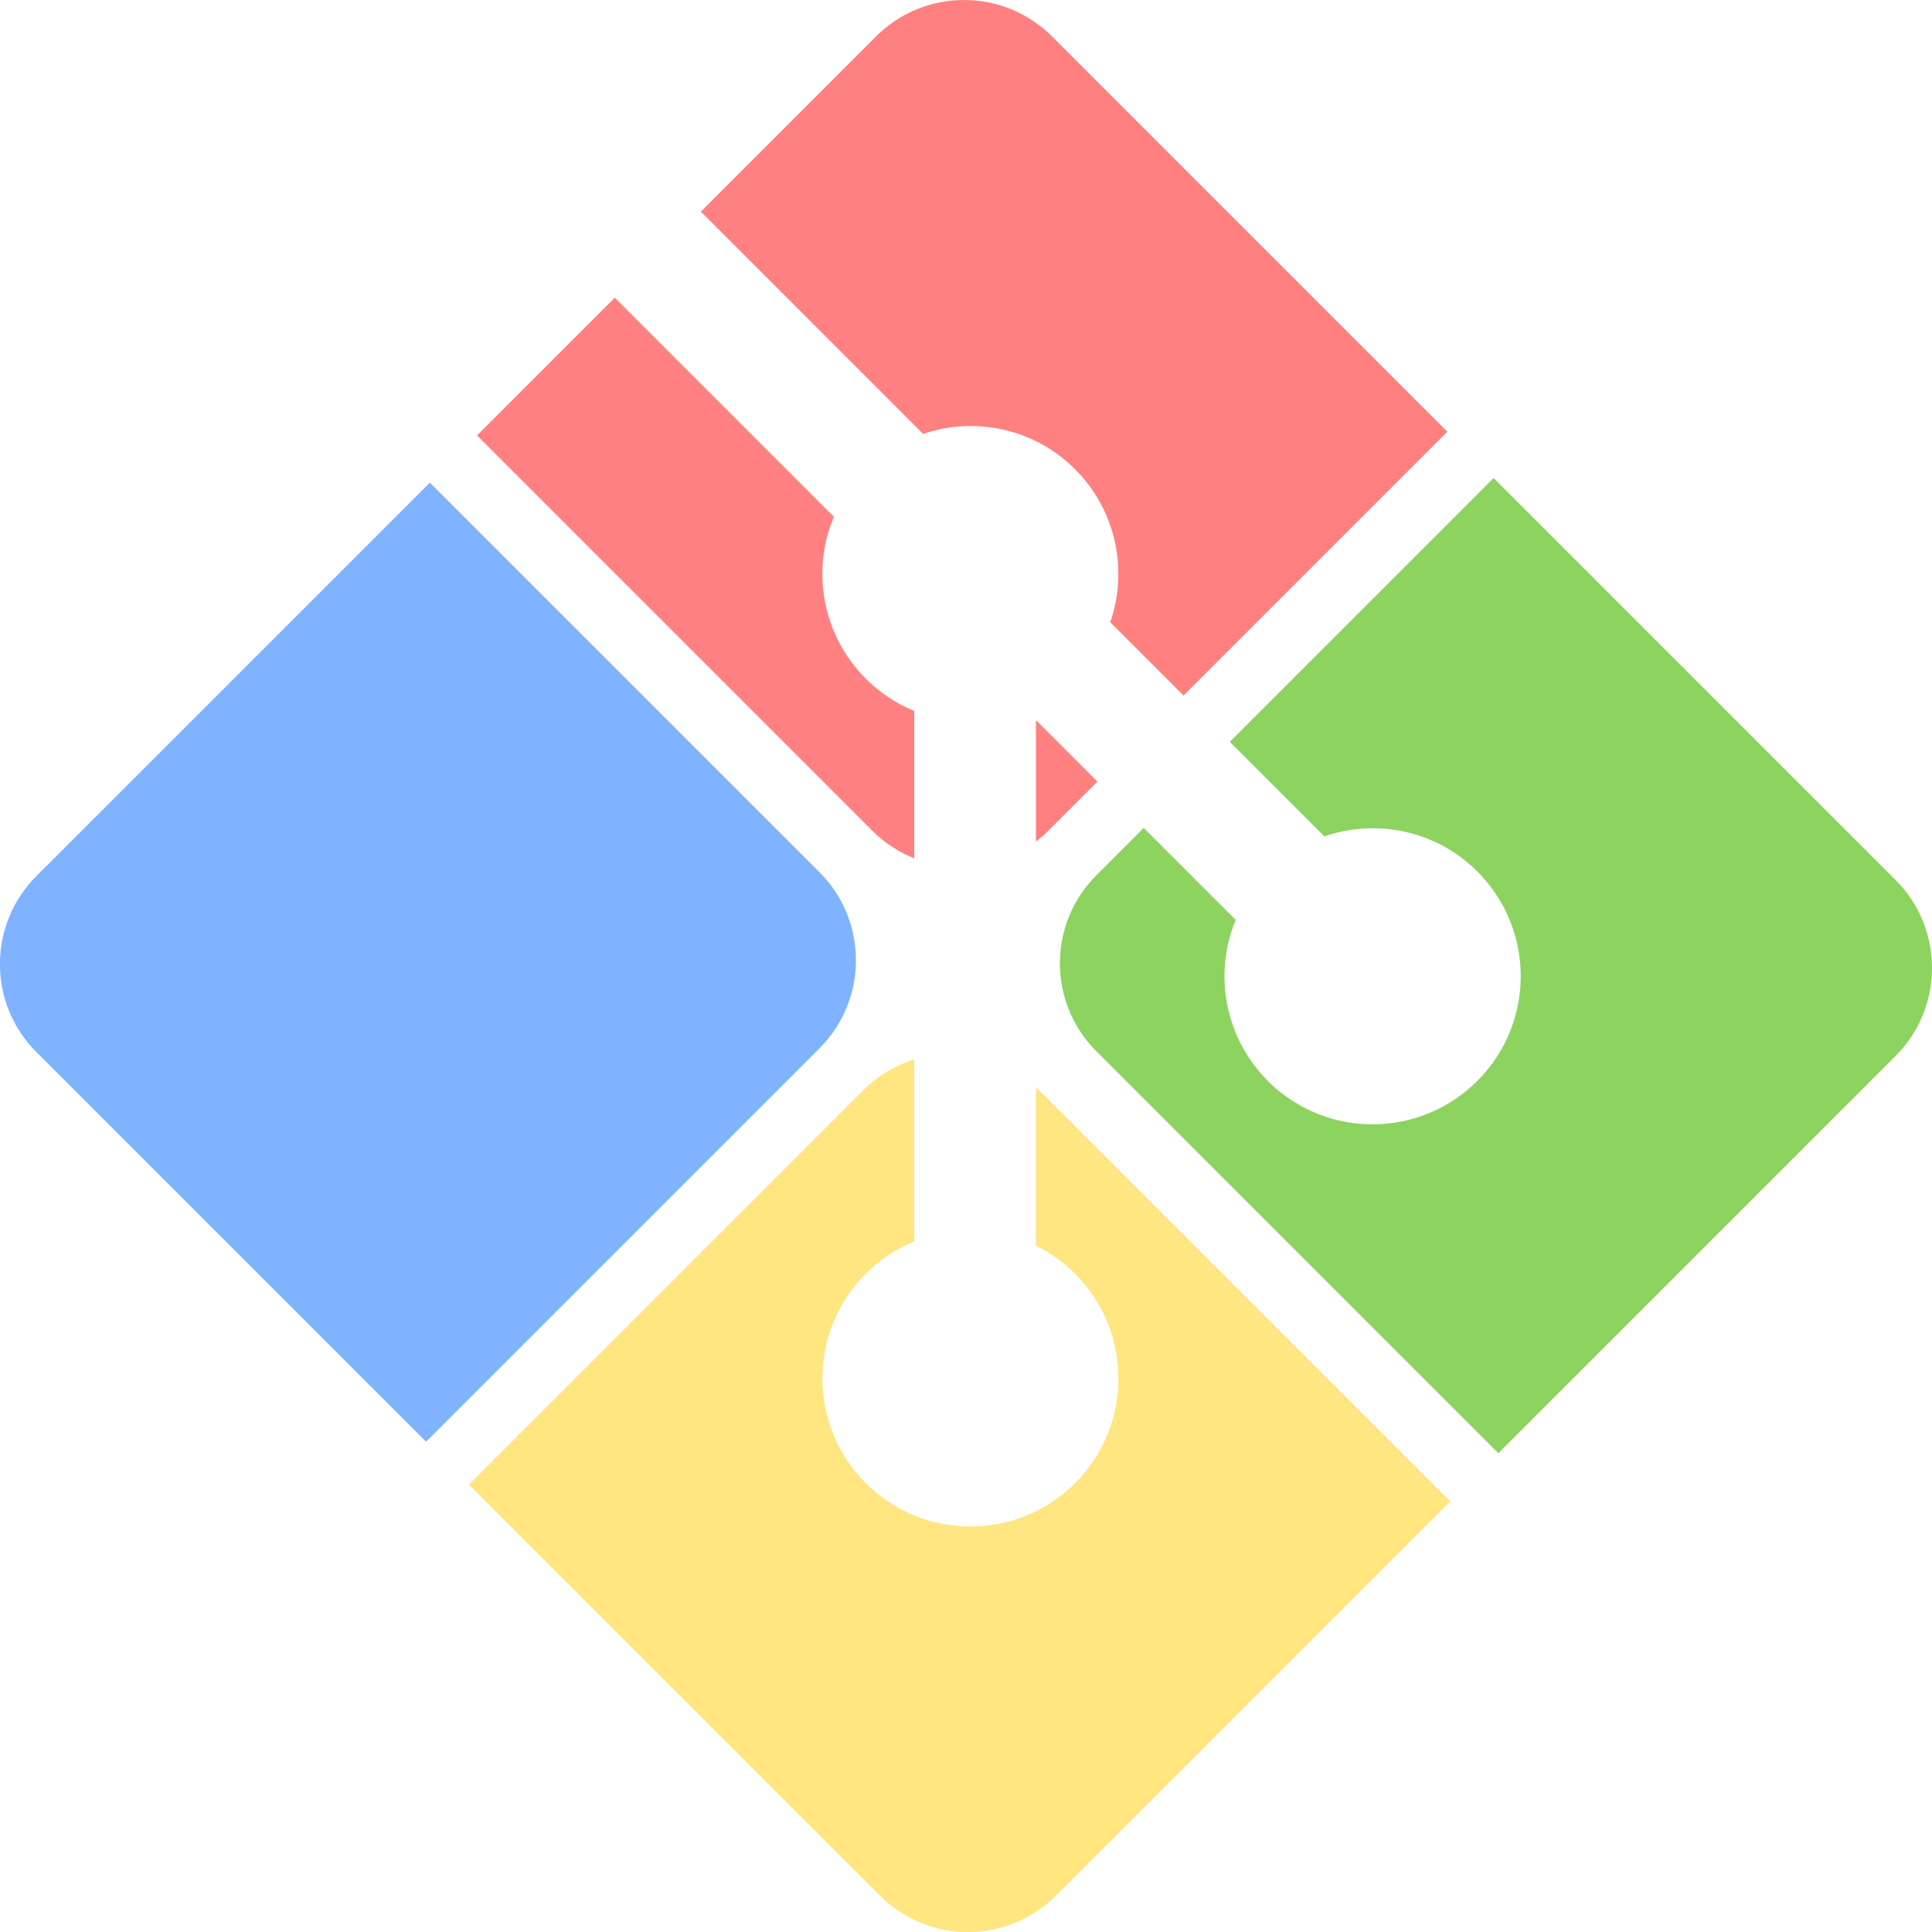
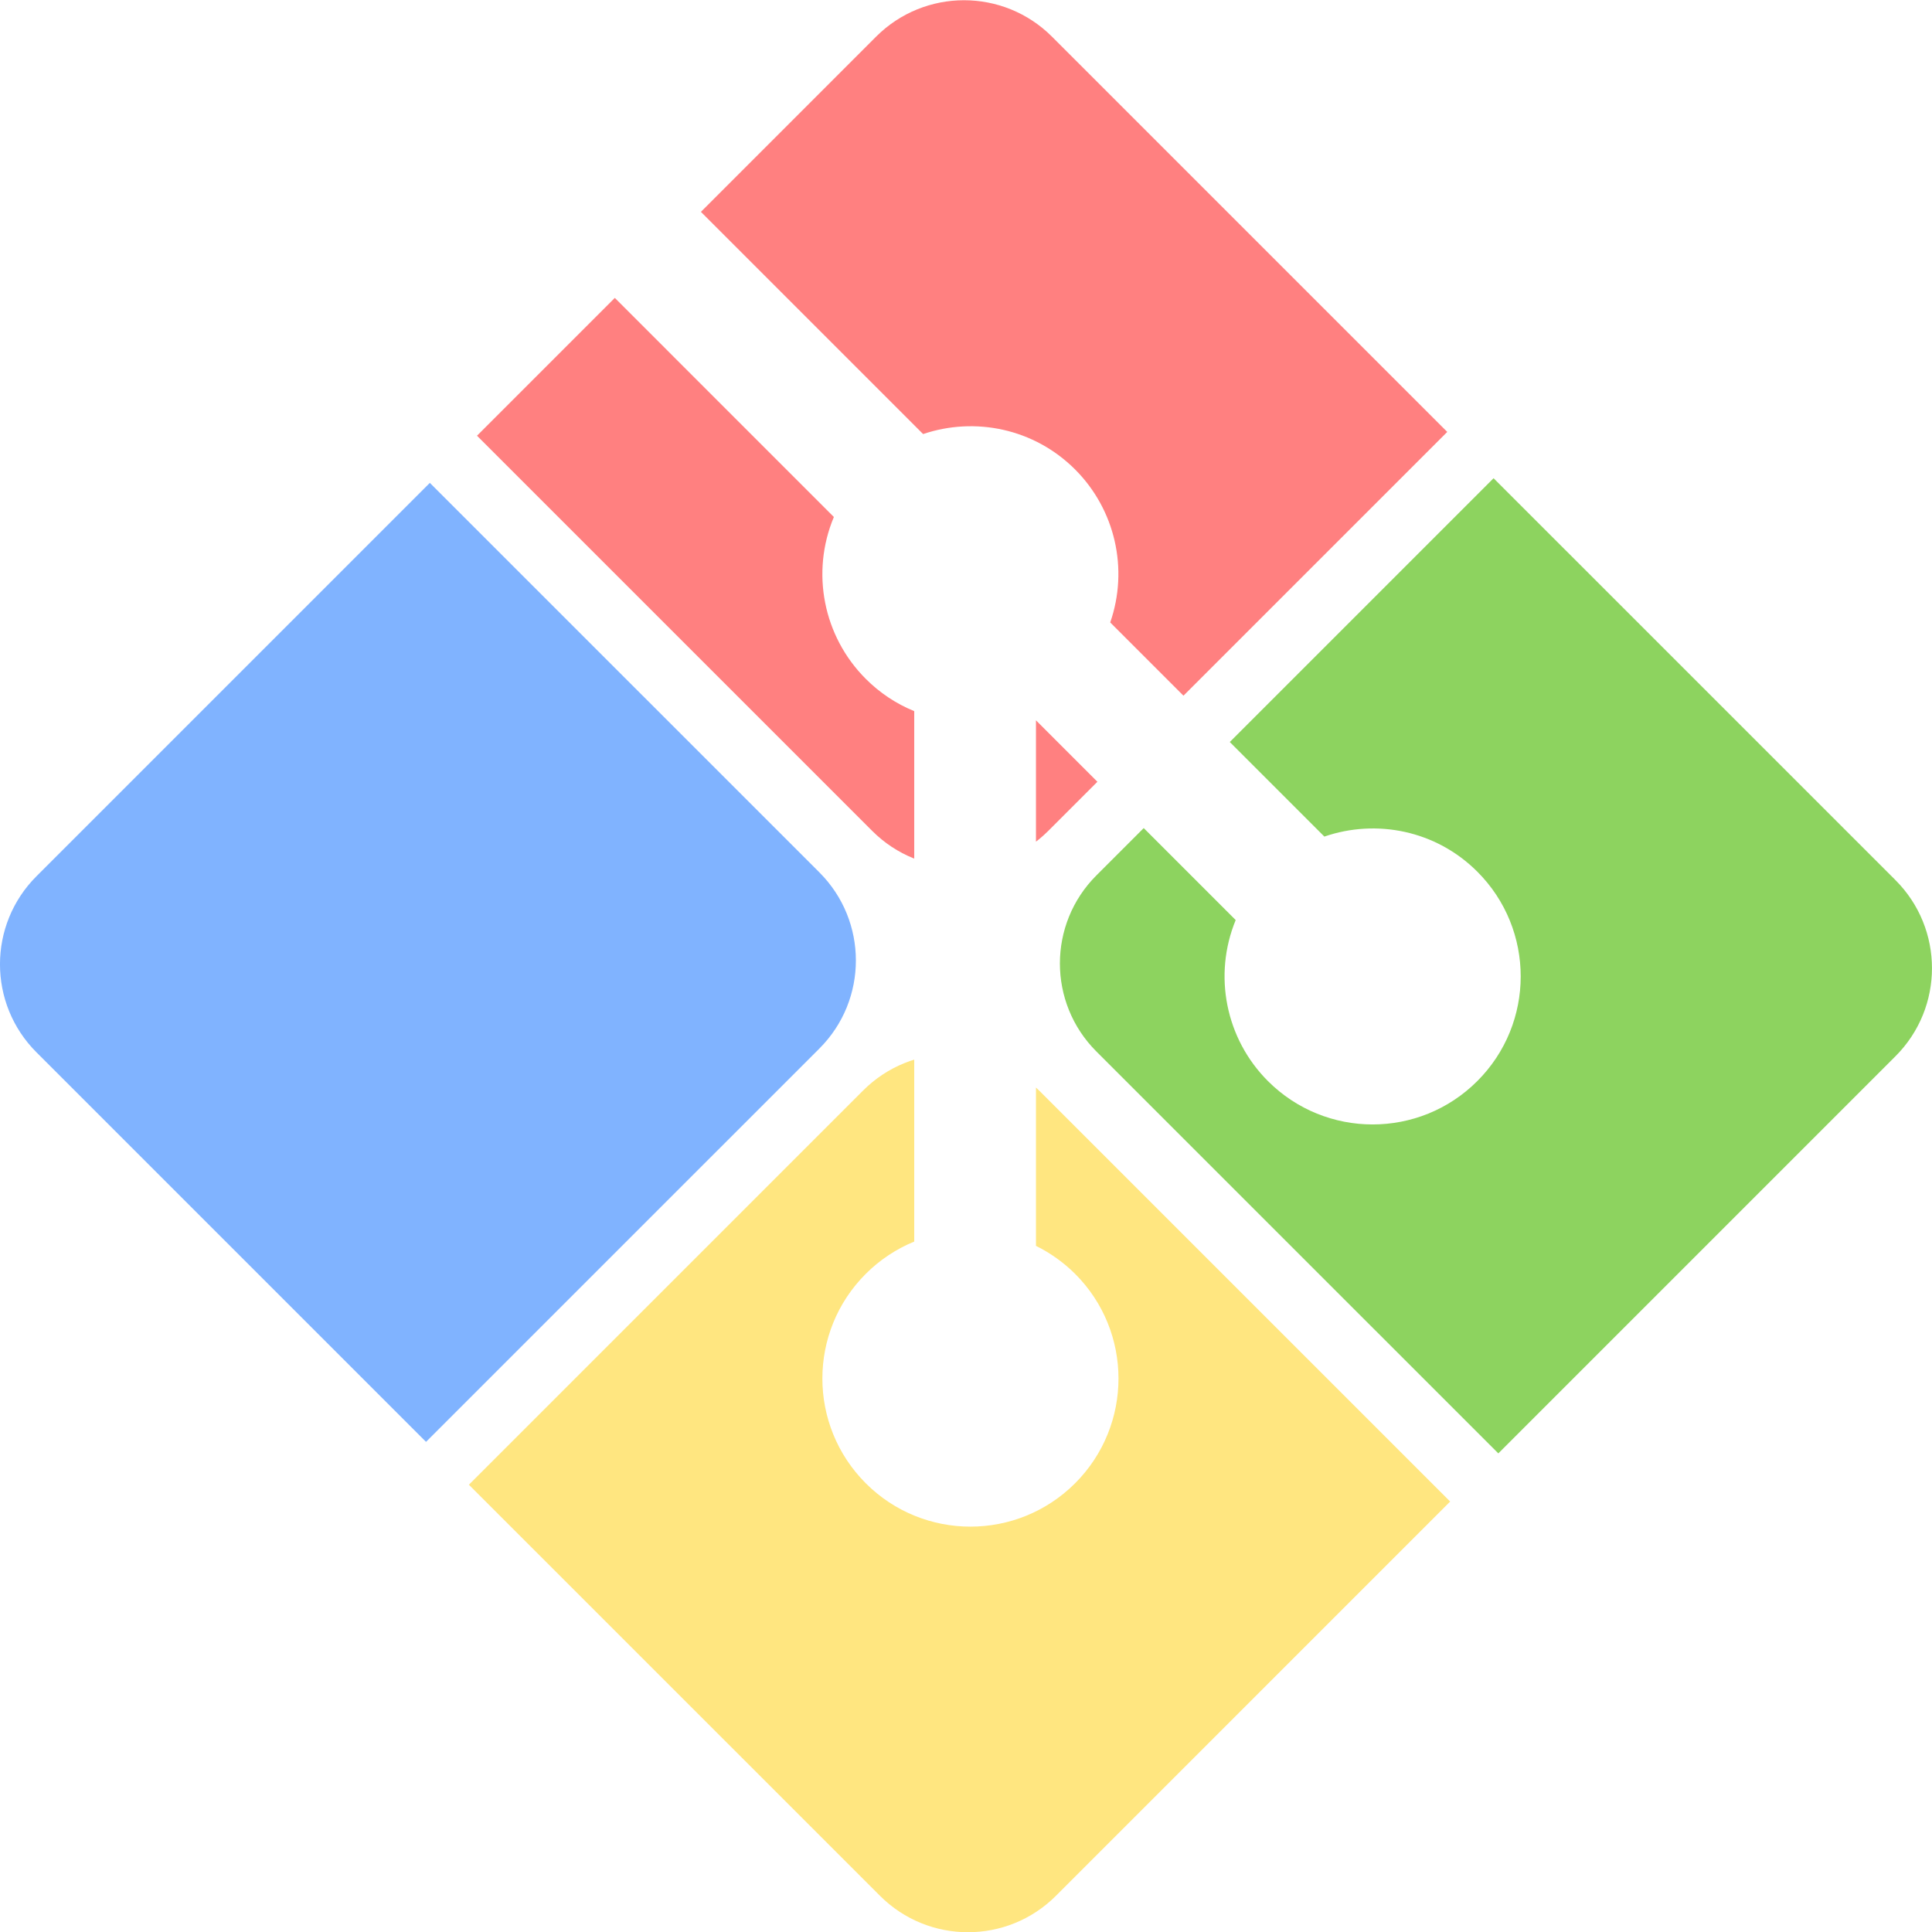
- <svg xmlns="http://www.w3.org/2000/svg" viewBox="0 0 113.92 113.92">
+ <svg xmlns="http://www.w3.org/2000/svg" viewBox="0 0 113.925 113.923">
  <defs>
-     <clipPath id="a">
-       <path d="M230.89 51.977L181.148 2.238a7.335 7.335 0 00-10.374 0l-10.329 10.33 13.102 13.103c3.046-1.028 6.537-.339 8.964 2.088a8.72 8.72 0 012.07 9.02l12.628 12.628c3.055-1.053 6.58-.373 9.02 2.071a8.726 8.726 0 010 12.345 8.73 8.73 0 01-14.25-9.494l-11.777-11.777v30.99a8.805 8.805 0 012.308 1.652c3.41 3.409 3.41 8.933 0 12.348-3.41 3.409-8.938 3.409-12.345 0-3.41-3.415-3.41-8.939 0-12.348a8.736 8.736 0 012.859-1.905V42.01a8.636 8.636 0 01-2.859-1.905 8.728 8.728 0 01-1.88-9.544l-12.916-12.918-34.106 34.104a7.339 7.339 0 000 10.378l49.742 49.74a7.338 7.338 0 0010.376 0l49.509-49.509a7.341 7.341 0 000-10.379" fill="#f03c2e" />
+     <clipPath id="aaaaaaaa">
+       <path d="M0 0h2183.73v912H0V0z" />
+     </clipPath>
+     <clipPath id="bbbbbbbb">
+       <path d="M230.892 51.977L181.15 2.238a7.336 7.336 0 00-10.375 0l-10.328 10.33 13.102 13.102c3.046-1.028 6.537-.339 8.964 2.089a8.72 8.72 0 012.07 9.02l12.627 12.627c3.055-1.053 6.58-.373 9.02 2.07a8.727 8.727 0 010 12.346 8.729 8.729 0 01-12.349 0 8.734 8.734 0 01-1.9-9.494L180.204 42.55v30.99a8.806 8.806 0 012.309 1.652c3.41 3.409 3.41 8.933 0 12.347-3.411 3.41-8.938 3.41-12.346 0-3.41-3.414-3.41-8.938 0-12.347a8.735 8.735 0 012.859-1.905V42.009a8.636 8.636 0 01-2.859-1.905 8.728 8.728 0 01-1.88-9.544L155.37 17.642l-34.106 34.105a7.339 7.339 0 000 10.378l49.742 49.74a7.338 7.338 0 0010.376 0l49.509-49.51a7.341 7.341 0 000-10.378" fill="#f03c2e" />
    </clipPath>
  </defs>
-   <g transform="translate(-119.118 -.089)" clip-path="url(#a)">
-     <path d="M230.44-10.813l-49.742-49.739a7.335 7.335 0 00-10.374 0c-16.502 16.504-33.007 33.006-49.51 49.509a7.339 7.339 0 000 10.378l49.742 49.739a7.338 7.338 0 0010.376 0L230.441-.434a7.342 7.342 0 000-10.379" fill="#ff8080" />
-     <path d="M293.39 51.928L243.648 2.189a7.336 7.336 0 00-10.374 0c-16.502 16.504-33.007 33.006-49.51 49.509a7.339 7.339 0 000 10.378l49.742 49.739a7.338 7.338 0 0010.376 0l49.509-49.508a7.342 7.342 0 000-10.379" fill="#8dd35f" />
-     <path d="M167.44 51.521L117.698 1.782a7.335 7.335 0 00-10.374 0c-16.502 16.504-33.007 33.006-49.51 49.509a7.339 7.339 0 000 10.378l49.742 49.739a7.338 7.338 0 0010.376 0L167.441 61.9a7.342 7.342 0 000-10.379" fill="#80b3ff" />
-     <path d="M230.13 114.12l-49.742-49.739a7.335 7.335 0 00-10.374 0c-16.502 16.504-33.007 33.006-49.51 49.509a7.339 7.339 0 000 10.378l49.742 49.739a7.338 7.338 0 0010.376 0l49.509-49.508a7.342 7.342 0 000-10.379" fill="#ffe680" />
+   <g transform="translate(-119.116 -.075)" clip-path="url(#bbbbbbbb)">
+     <path d="M230.435-10.813l-49.742-49.739a7.336 7.336 0 00-10.374 0l-49.51 49.51a7.339 7.339 0 000 10.378l49.741 49.738a7.338 7.338 0 0010.376 0l49.51-49.508a7.341 7.341 0 000-10.379" fill="#ff8080" />
+     <path d="M293.393 51.928L243.65 2.188a7.336 7.336 0 00-10.375 0c-16.502 16.505-33.006 33.007-49.51 49.51a7.339 7.339 0 000 10.378l49.742 49.739a7.338 7.338 0 0010.376 0l49.509-49.509a7.341 7.341 0 000-10.378" fill="#8dd35f" />
+     <path d="M167.436 51.52L117.693 1.783a7.336 7.336 0 00-10.374 0l-49.51 49.509a7.339 7.339 0 000 10.378l49.741 49.74a7.338 7.338 0 0010.376-.001l49.51-49.508a7.341 7.341 0 000-10.38" fill="#80b3ff" />
+     <path d="M230.13 114.117l-49.743-49.739a7.336 7.336 0 00-10.374 0l-49.51 49.51a7.339 7.339 0 000 10.378l49.741 49.738a7.338 7.338 0 0010.376 0l49.51-49.508a7.341 7.341 0 000-10.379" fill="#ffe680" />
  </g>
</svg>
